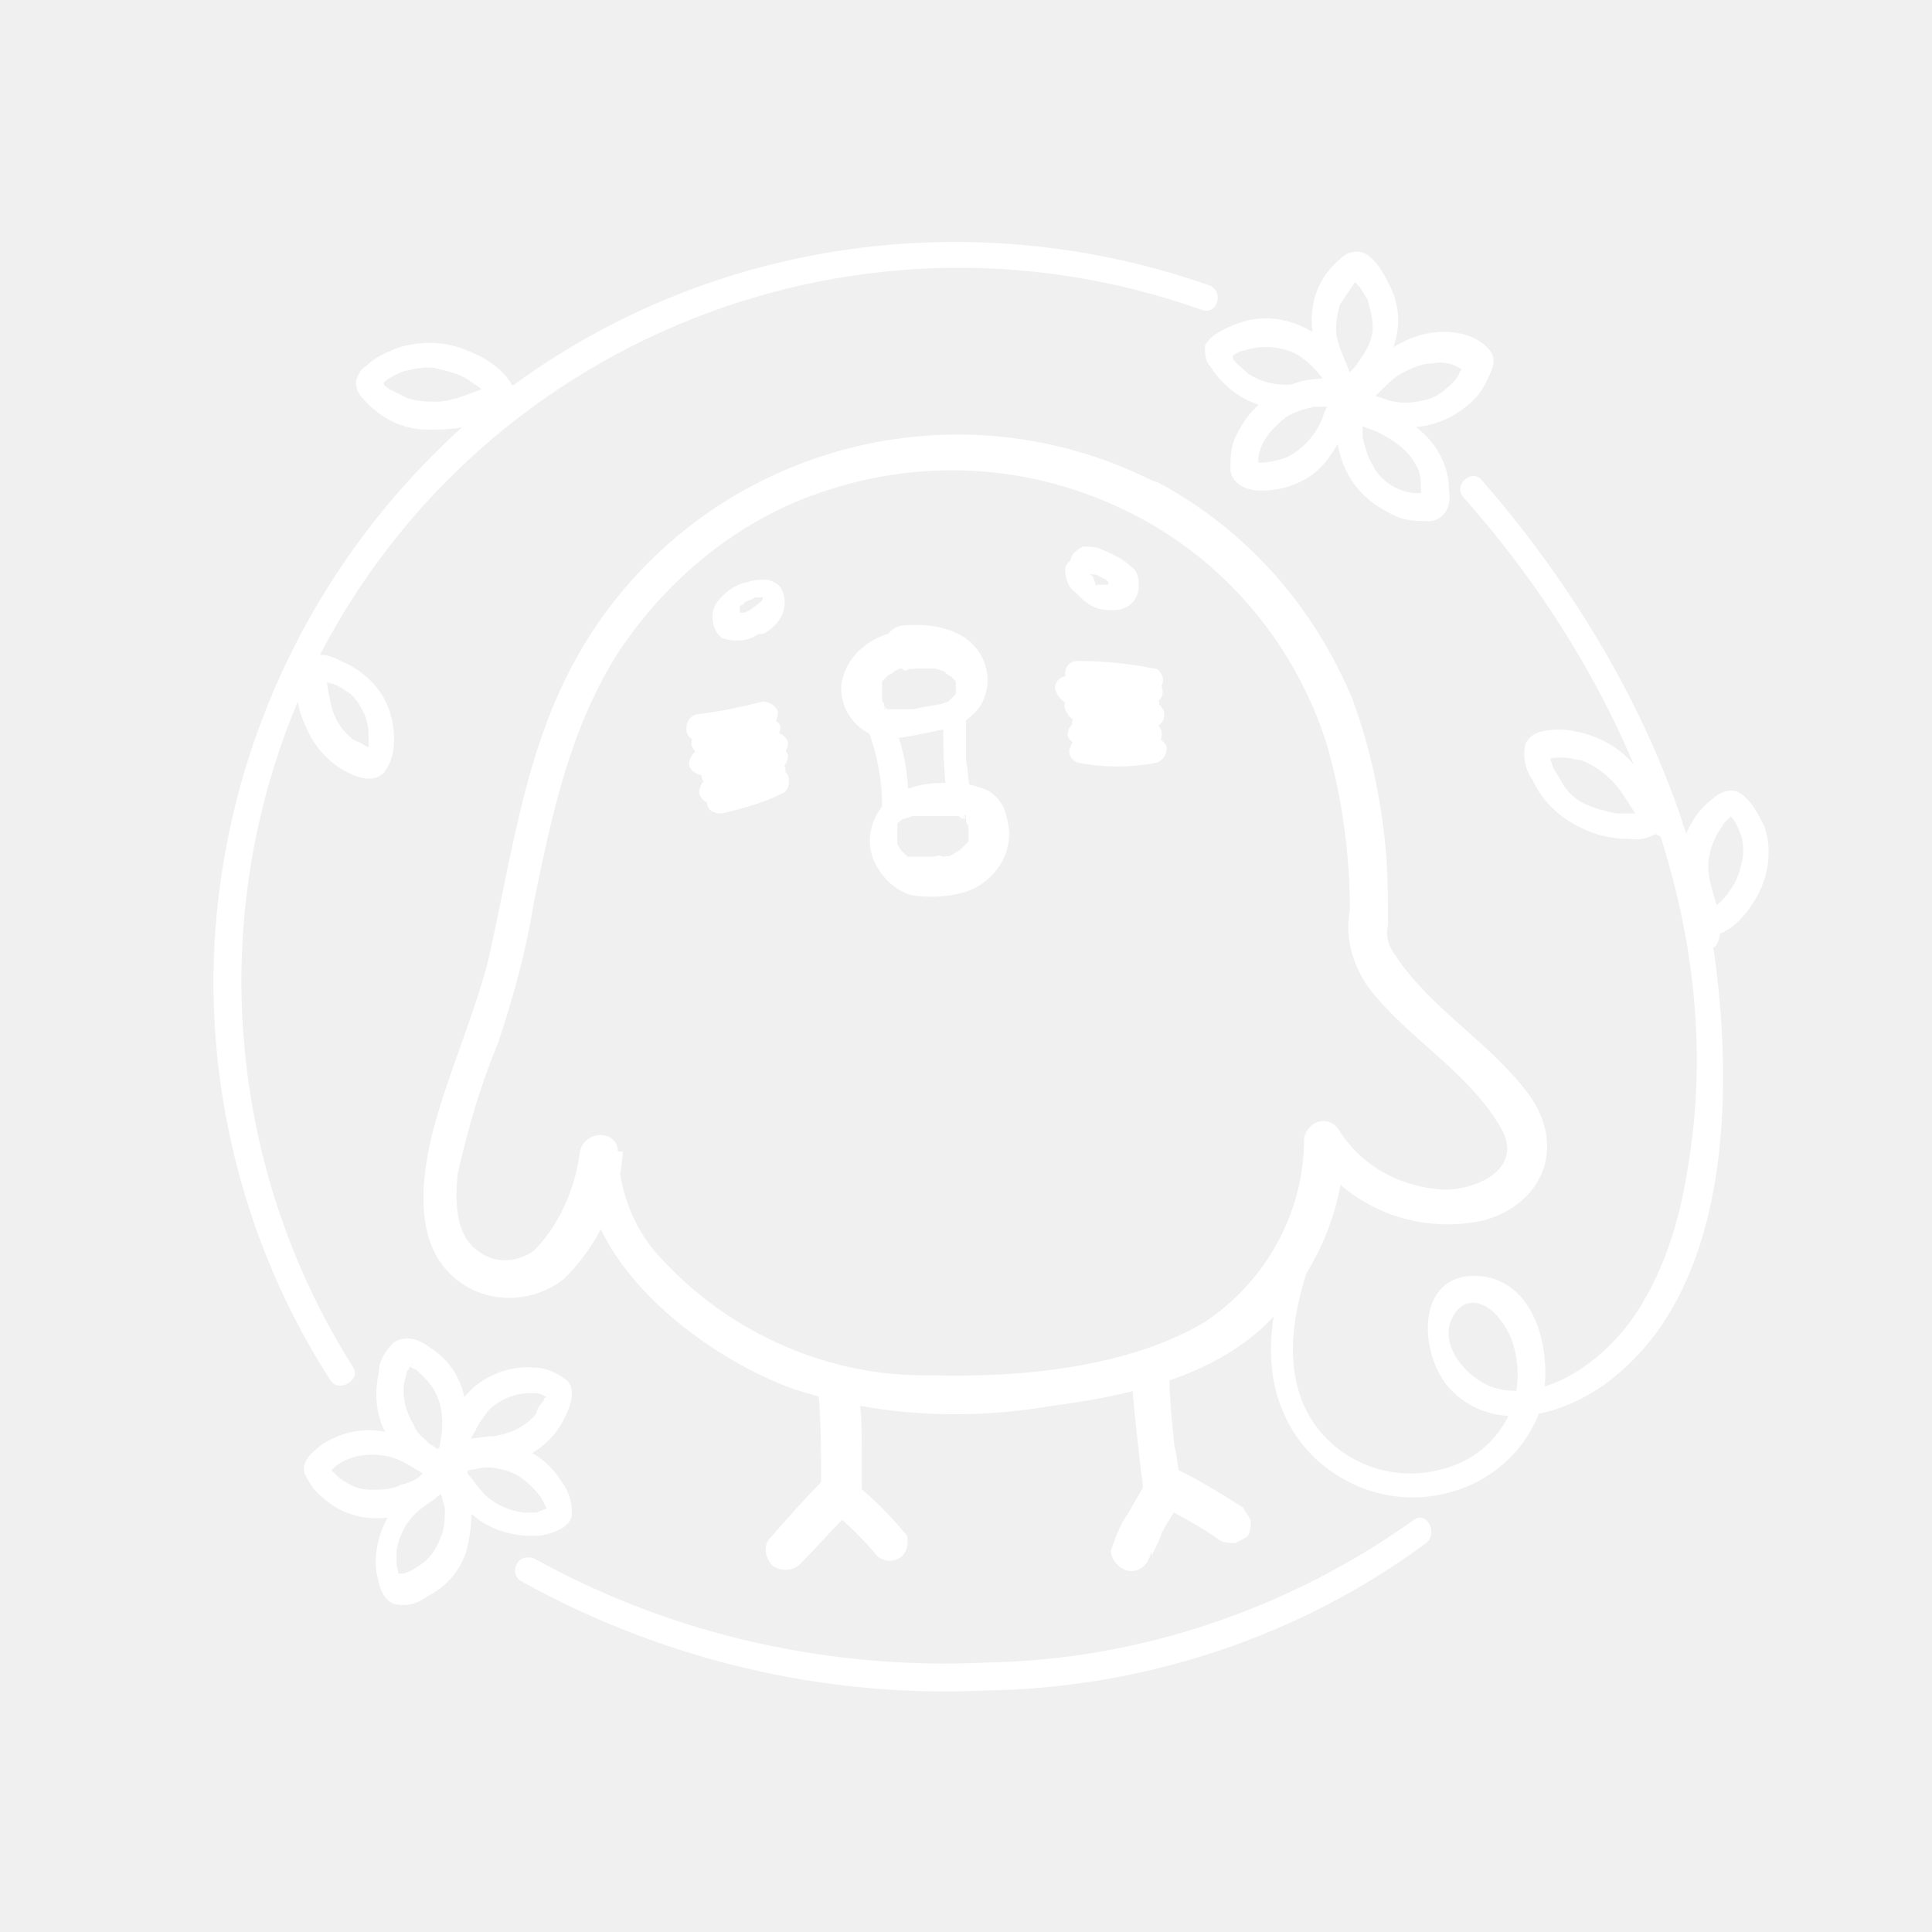
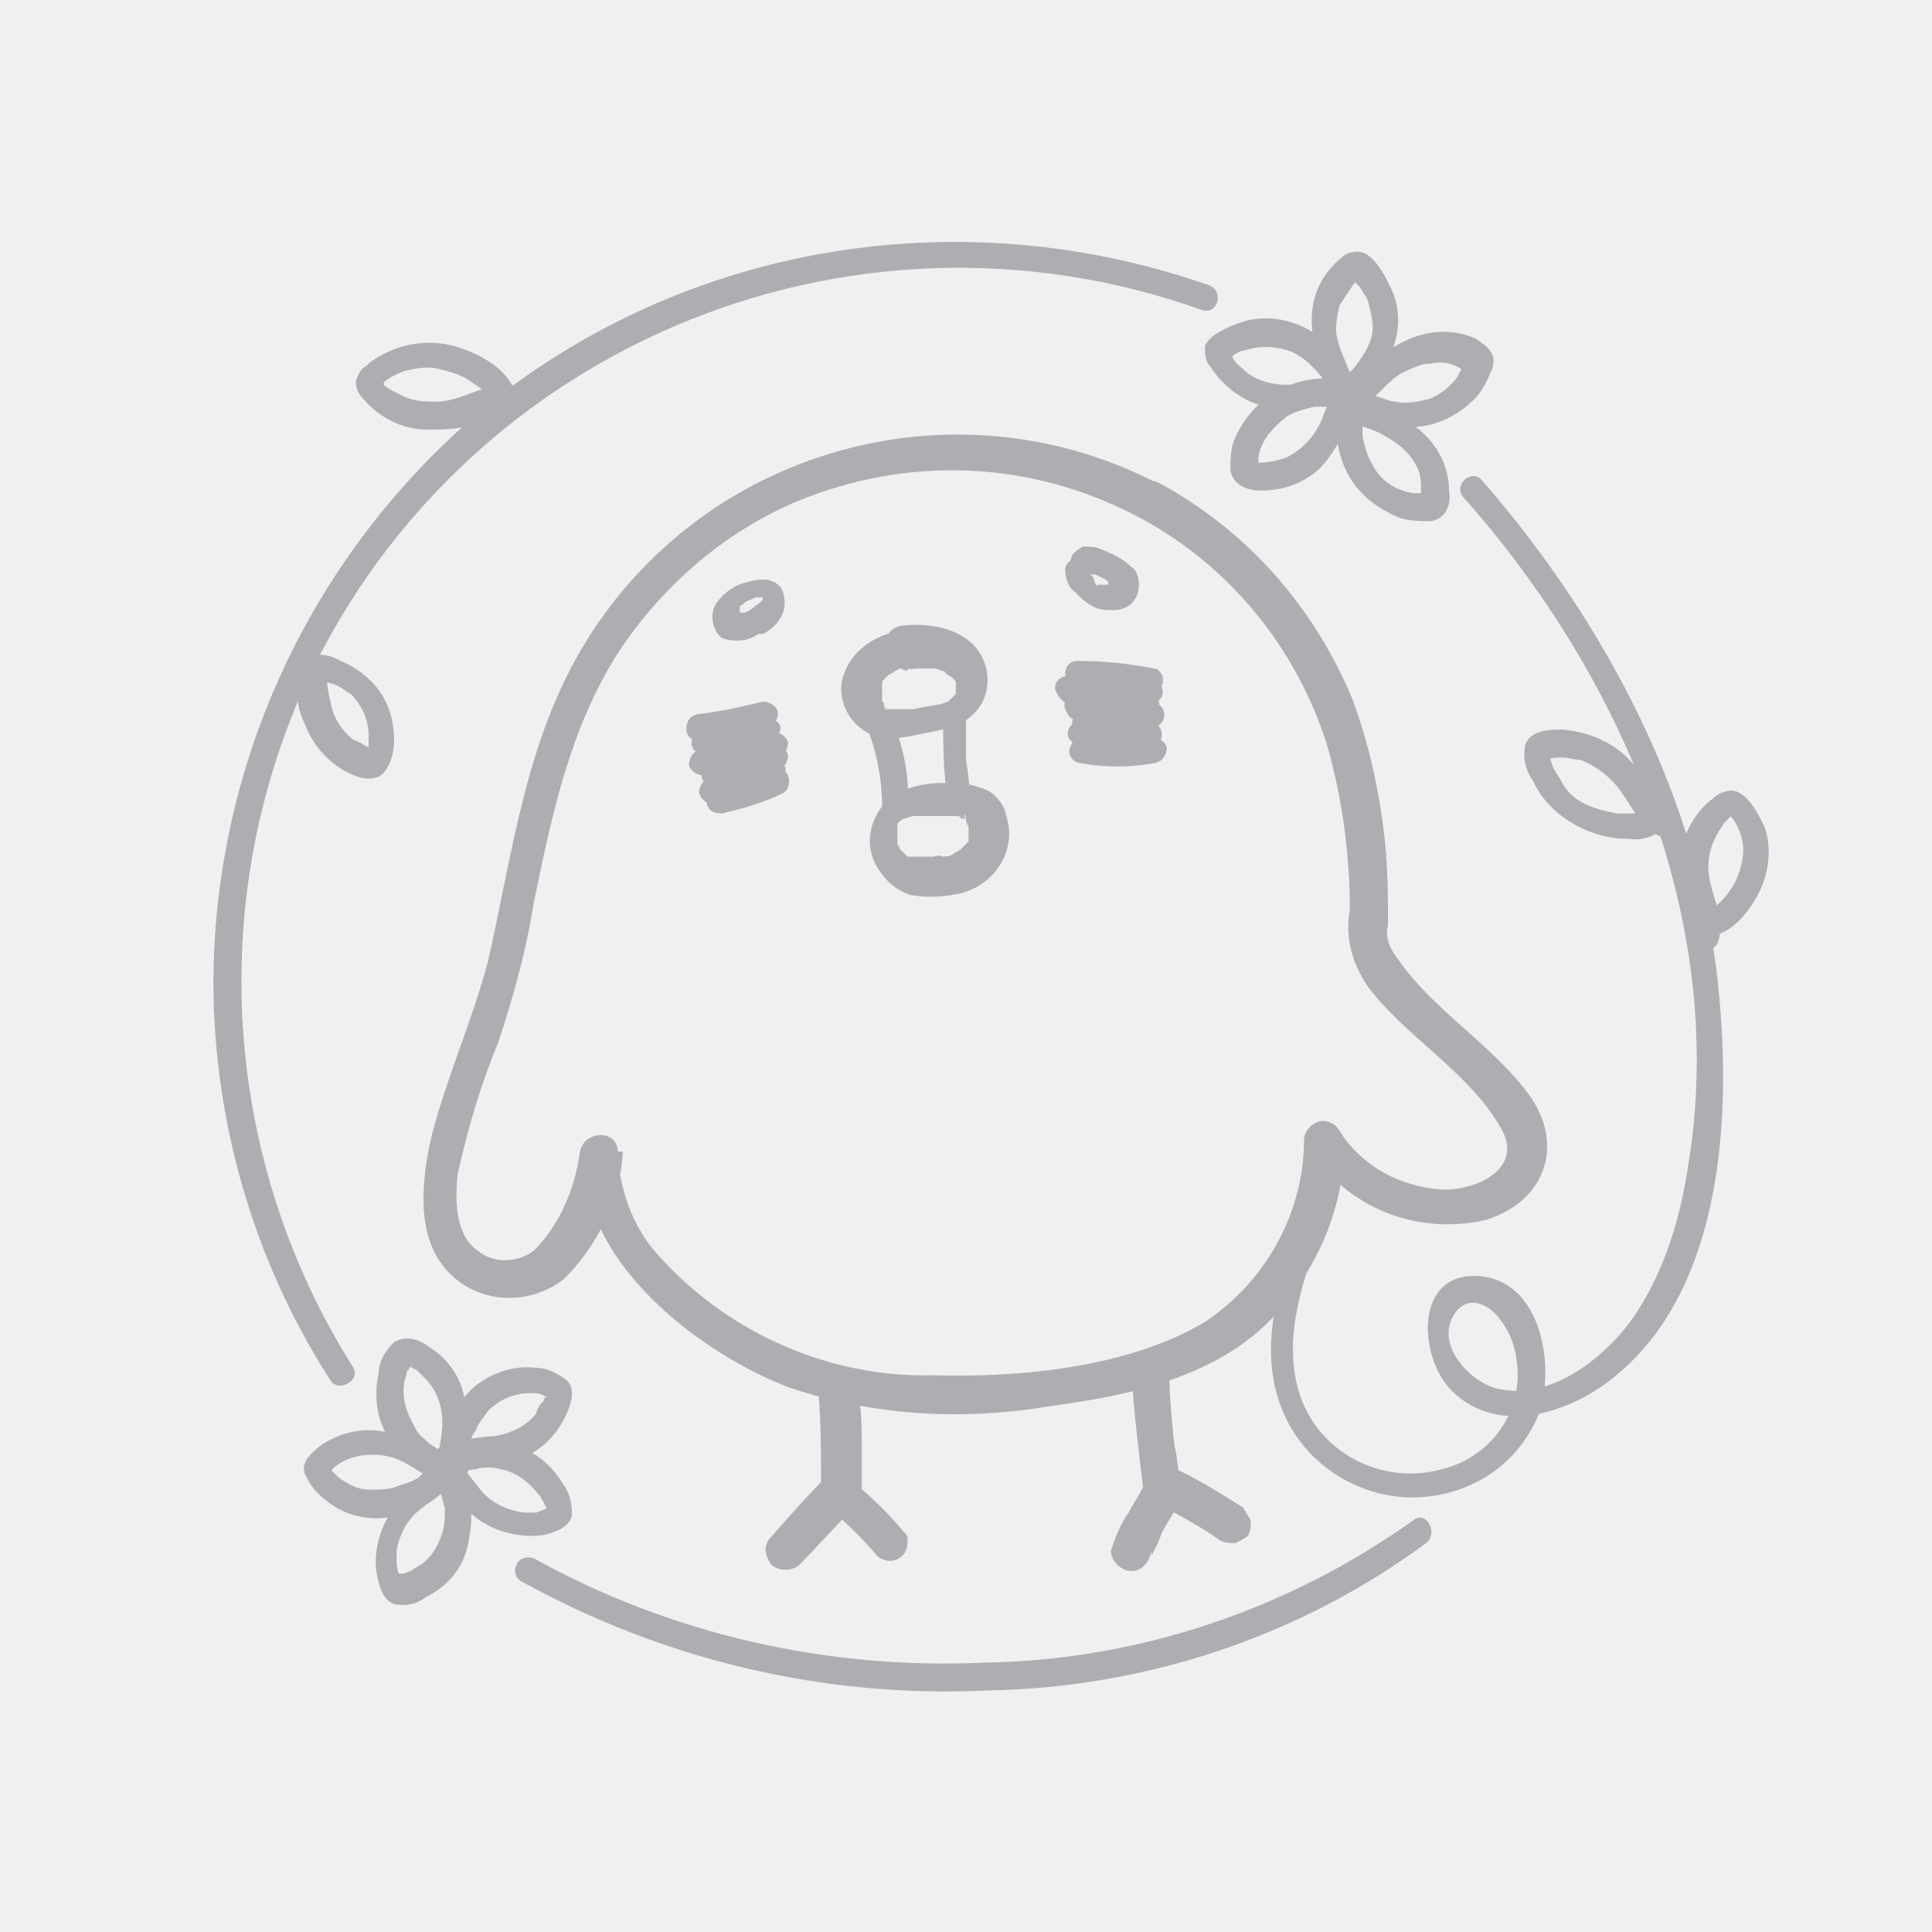
<svg xmlns="http://www.w3.org/2000/svg" version="1.1" id="圖層_1" x="0px" y="0px" viewBox="0 0 76 76" style="enable-background:new 0 0 76 76;" xml:space="preserve">
  <style type="text/css">
- 	.st0{fill:#FFFFFF;}
+ 	.st0{fill:#AEAEB2;}
</style>
  <g id="圖層_4">
    <path class="st0" d="M44.9,20.4c3.5,1.9,6.1,5.1,7.3,8.9c0.6,2.1,0.9,4.3,0.9,6.5c-0.2,1.1,0.1,2.1,0.7,3c1.5,2,3.9,3.3,5.2,5.5   c1,1.6-0.8,2.5-2.2,2.5c-1.7-0.1-3.2-0.9-4.1-2.3c-0.2-0.4-0.7-0.5-1-0.3c-0.2,0.1-0.4,0.4-0.4,0.6c0,2.9-1.5,5.6-3.9,7.2   c-3,1.8-7.3,2.2-10.7,2.1c-4,0.1-7.9-1.6-10.6-4.5c-1.1-1.1-1.7-2.6-1.8-4.2c0.1-1-1.4-1-1.5,0c-0.2,1.4-0.8,2.8-1.8,3.8   c-0.7,0.5-1.6,0.5-2.2,0c-0.9-0.6-0.9-2-0.8-3c0.4-1.8,0.9-3.5,1.6-5.2c0.6-1.8,1.1-3.6,1.4-5.5c0.7-3.4,1.4-6.8,3.3-9.8   c1.9-2.9,4.7-5.2,7.9-6.3C36.5,17.9,41,18.3,44.9,20.4c0.9,0.5,1.6-0.9,0.8-1.3c-7.9-4.2-17.7-1.6-22.5,5.9c-2.5,3.9-3,8.4-4,12.8   c-0.6,2.3-1.6,4.5-2.2,6.8c-0.4,1.7-0.7,4,0.6,5.4c1.2,1.3,3.2,1.4,4.6,0.3c1.3-1.3,2.2-3.1,2.3-5h-1.5c-0.3,4.3,4.6,8,8.1,9.3   c3.3,1.1,6.8,1.3,10.3,0.7c3-0.4,6.2-1.1,8.4-3.2c2-2,3.1-4.6,3.1-7.3l-1.4,0.4c1.5,2.3,4.2,3.4,6.9,2.8c2.4-0.7,3.2-3,1.7-5   s-3.8-3.3-5.2-5.4c-0.3-0.4-0.4-0.8-0.3-1.2c0-1,0-2-0.1-3.1c-0.2-2-0.6-3.9-1.3-5.8c-1.5-3.6-4.1-6.6-7.6-8.5   c-0.4-0.2-0.9-0.1-1.1,0.3C44.4,19.7,44.5,20.2,44.9,20.4z" />
    <path class="st0" d="M44.5,53.9c0.1,1.6,0.3,3.3,0.5,4.9l0.1-0.6c-0.2,0.5-0.5,0.9-0.7,1.3c-0.3,0.4-0.5,0.9-0.7,1.5   c0,0.4,0.4,0.8,0.8,0.8c0.4,0,0.7-0.3,0.8-0.8c0,0.1,0,0.2,0,0.3c0,0.1,0,0.1,0,0c0,0,0-0.1,0-0.1l0.1-0.2c0.1-0.2,0.2-0.4,0.3-0.7   c0.2-0.4,0.5-0.8,0.7-1.2c0.1-0.4,0.1-0.8,0-1.1c-0.1-0.4-0.1-0.8-0.2-1.1c-0.1-1-0.2-1.9-0.2-2.9c0-0.4-0.3-0.8-0.8-0.8   C44.7,53.2,44.4,53.5,44.5,53.9L44.5,53.9z" />
    <path class="st0" d="M45.6,59.2c0.8,0.4,1.7,0.9,2.4,1.4c0.2,0.1,0.4,0.1,0.6,0.1c0.2-0.1,0.4-0.2,0.5-0.3c0.1-0.2,0.1-0.4,0.1-0.6   c-0.1-0.2-0.2-0.3-0.3-0.5c-0.8-0.5-1.6-1-2.4-1.4c-0.4-0.2-0.8-0.1-1,0.3C45.2,58.6,45.3,59,45.6,59.2L45.6,59.2z" />
    <path class="st0" d="M32.2,54.8c0.1,1.2,0.1,2.5,0.1,3.8l0.2-0.5c-0.8,0.8-1.5,1.6-2.2,2.4c-0.3,0.3-0.2,0.8,0.1,1.1   c0.3,0.2,0.7,0.2,1,0c0.7-0.7,1.4-1.5,2.1-2.2c0.2-0.2,0.4-0.5,0.4-0.8c0-0.1,0-0.3,0-0.4v-1.1c0-0.7,0-1.4-0.1-2.1   c0-0.4-0.3-0.8-0.8-0.8C32.6,54.1,32.2,54.4,32.2,54.8L32.2,54.8z" />
    <path class="st0" d="M32.8,59.5c0.6,0.5,1.2,1.1,1.7,1.7c0.1,0.1,0.3,0.2,0.5,0.2c0.2,0,0.4-0.1,0.5-0.2c0.1-0.1,0.2-0.3,0.2-0.5   v-0.2c0-0.1-0.1-0.2-0.2-0.3c-0.5-0.6-1.1-1.2-1.7-1.7c-0.1-0.1-0.3-0.2-0.5-0.2c-0.2,0-0.4,0.1-0.5,0.2c-0.1,0.1-0.2,0.3-0.2,0.5   C32.6,59.1,32.7,59.3,32.8,59.5L32.8,59.5z" />
    <path class="st0" d="M35.7,26.3c0.2,0,0.4,0,0.6,0h0.3c0.1,0-0.2,0,0,0h0.2l0.3,0.1c0.1,0,0.1,0,0,0c0,0,0.1,0,0.1,0.1   c0.1,0,0.1,0.1,0.2,0.1c0,0-0.1-0.1,0,0l0.1,0.1c0,0-0.1-0.2,0,0l0.1,0.1c0.1,0.1,0-0.2,0,0v0.1v0c0,0.1,0,0.1,0,0V27   c0,0,0,0.2,0,0.1s0,0.1,0,0.1s0.1-0.1,0,0v0.1c0,0.1,0,0,0,0c0,0-0.1,0.1-0.1,0.1c-0.1,0.1,0,0,0,0s-0.1,0.1-0.1,0.1l-0.1,0.1   c0,0,0.2-0.1,0,0l-0.3,0.1l-0.6,0.1l-0.5,0.1c-0.1,0,0.2,0,0,0h-0.1h-0.3H35c-0.1,0,0.1,0,0.1,0c-0.1,0-0.1,0-0.2,0h-0.1h0.1l0,0   l-0.1,0c0.2,0,0.1,0.1,0.1,0c0,0-0.1-0.1-0.1-0.1c0,0,0.1,0.2,0,0.1v-0.1c-0.1-0.1,0-0.1,0,0s0-0.2-0.1-0.2c0-0.1,0-0.1,0-0.2   c0,0.1,0,0.1,0,0c0,0,0-0.1,0-0.1c0,0.1,0,0.1,0,0V27c0-0.1,0-0.1,0-0.2v0.1c0,0,0-0.1,0-0.1l0.1-0.1c0.1-0.1-0.1,0.1,0,0l0.1-0.1   c0,0,0.2-0.1,0,0c0.1-0.1,0.2-0.1,0.3-0.2c0,0,0.2-0.1,0,0l0.2-0.1h0.1C35.5,26.4,35.8,26.4,35.7,26.3c0.4,0.1,0.7-0.2,0.7-0.7   c0-0.4-0.3-0.8-0.8-0.8c-1.2,0.1-2.3,0.9-2.5,2.1c-0.1,1,0.6,1.9,1.5,2.1c0.5,0.1,1,0,1.5-0.1c0.5-0.1,1-0.2,1.4-0.3   c0.5-0.2,1-0.6,1.2-1.1c0.2-0.5,0.2-1,0-1.5c-0.5-1.2-1.9-1.5-3.1-1.4c-0.4,0-0.8,0.3-0.8,0.8C34.9,25.9,35.2,26.3,35.7,26.3   C35.7,26.3,35.7,26.3,35.7,26.3z" />
    <path class="st0" d="M34.1,28.6c0.4,1,0.6,2.1,0.6,3.1c-0.1,0.3,0.1,0.5,0.4,0.6s0.5-0.1,0.6-0.4c0-0.1,0-0.1,0-0.2   c0.1-1.2-0.2-2.5-0.7-3.6c-0.1-0.2-0.5-0.3-0.7-0.2C34.1,28.1,34,28.4,34.1,28.6z" />
    <path class="st0" d="M37.1,28.1c0,1.2,0,2.3,0.2,3.5c0.1,0.3,0.4,0.4,0.6,0.4c0.3-0.1,0.4-0.4,0.3-0.6c-0.1-0.5-0.1-1-0.2-1.5   c0-0.5,0-1.1,0-1.6c0.1-0.3-0.1-0.5-0.4-0.6s-0.5,0.1-0.6,0.4C37.1,28,37.1,28.1,37.1,28.1L37.1,28.1z" />
    <path class="st0" d="M36.7,33.7C36.6,33.7,36.9,33.7,36.7,33.7h-0.1h-0.2H36c-0.2,0,0.1,0,0,0h-0.2h-0.1c-0.1,0,0.2,0.1,0,0   l-0.1-0.1c-0.2-0.1,0,0,0,0l-0.1-0.1l-0.1-0.1c0-0.1,0,0,0,0s-0.1-0.3-0.1-0.1s0,0,0,0s0-0.1,0-0.2s-0.1-0.2,0,0c0-0.1,0-0.1,0-0.2   c0-0.1,0-0.2,0-0.3c0,0.2,0,0.1,0,0c0,0,0-0.1,0-0.1c0-0.1-0.1,0.2,0,0c0,0,0,0,0-0.1c0.1-0.1,0,0,0,0s0.1-0.1,0.1-0.1s0,0,0,0   l0.1-0.1l0.1,0c0.1-0.1-0.2,0.1,0,0l0.3-0.1h0.2c0.1,0,0.1,0,0.2,0c-0.2,0,0,0,0.1,0c0.3,0,0.5,0,0.8,0h0.3c0.1,0,0.2,0,0,0   c0.1,0,0.1,0,0.2,0l0.2,0.1c0.1,0-0.2-0.1-0.1,0h0.1c0.2,0.1-0.1-0.1,0,0l0,0c0.1,0.1-0.1-0.2,0-0.1c0,0,0,0.1,0.1,0.1   c-0.1-0.2-0.1-0.2,0-0.1c0,0,0,0,0,0.1c0,0.1,0,0.2,0.1,0.3c-0.1-0.3,0-0.1,0,0v0.2c0,0.1,0,0.1,0,0c0,0,0,0.1,0,0.1V33   c0-0.1,0-0.1,0,0v0.1l0,0l0,0c0,0-0.1,0.1-0.1,0.1l-0.1,0.1l0,0l-0.1,0.1c-0.1,0.1-0.2,0.1-0.3,0.2c-0.2,0.1,0.2,0,0,0l-0.2,0.1   c-0.1,0-0.2,0.1-0.3,0.1c-0.4,0.1-0.6,0.5-0.5,0.9c0,0,0,0,0,0c0.1,0.4,0.5,0.6,0.9,0.5c1.3-0.1,2.3-1.2,2.3-2.4   c0-0.3-0.1-0.7-0.2-1c-0.2-0.4-0.5-0.7-0.9-0.8c-0.5-0.2-1-0.2-1.5-0.2c-0.6,0-1.2,0.1-1.8,0.4c-1,0.6-1.4,1.9-0.8,2.9   c0.3,0.5,0.7,0.9,1.3,1.1c0.5,0.1,1.1,0.1,1.7,0c0.4-0.1,0.6-0.5,0.5-0.9c-0.1-0.4-0.5-0.7-0.9-0.6C36.9,33.6,36.8,33.7,36.7,33.7z   " />
    <path class="st0" d="M29.5,24l-0.2,0.1l-0.1,0c0,0-0.1,0.1,0,0s0,0,0,0h-0.1c-0.1,0-0.1,0-0.2,0l0,0h0.1H29c0.1,0,0.1,0,0.1,0   s0.1,0.1,0,0s0,0,0,0l0,0c0-0.1,0,0.1,0,0c0,0,0,0,0-0.1v0.1c0,0,0-0.1,0-0.1v0.1c0,0,0-0.1,0-0.1s0-0.1,0,0s0,0,0,0l0-0.1   c0-0.1-0.1,0.1,0,0l0,0c0,0,0-0.1,0.1-0.1c0,0-0.1,0.1,0,0l0,0l0.1-0.1c0.1-0.1,0.3-0.1,0.4-0.2l0,0h0.1l0.2,0h-0.1H30h-0.1H30   c-0.1,0-0.1,0,0,0s-0.1-0.1,0,0l0,0c0,0-0.1-0.1,0,0s0,0,0,0s0,0.1,0,0.1v-0.1c0,0,0,0.1,0,0.1v-0.1c0,0,0,0.1,0,0.1   c0-0.1,0-0.1,0-0.1v0c0,0,0,0,0,0.1l0,0l0,0l-0.1,0.1h0l0,0L29.5,24c-0.2,0.1-0.3,0.4-0.1,0.7c0.1,0.2,0.5,0.3,0.7,0.2   c0.3-0.2,0.5-0.4,0.6-0.6c0.2-0.3,0.2-0.7,0.1-1c-0.1-0.3-0.3-0.4-0.6-0.5c-0.3,0-0.5,0-0.8,0.1c-0.5,0.1-0.9,0.4-1.2,0.8   c-0.3,0.4-0.2,1.1,0.2,1.4c0,0,0,0,0,0c0.6,0.2,1.2,0.1,1.6-0.3c0.2-0.2,0.3-0.5,0.1-0.7C30.1,23.9,29.8,23.8,29.5,24L29.5,24z" />
    <path class="st0" d="M42.8,22.4L42.8,22.4v0.1V22.4C42.8,22.4,42.8,22.6,42.8,22.4c0.1,0,0.1,0,0,0.1l0,0c-0.1,0.1-0.1,0.1,0,0   s-0.1,0-0.1,0h0h-0.1c0.1,0,0.3,0.1,0.4,0.1l0,0l0,0l0.1,0l0.2,0.1l0.2,0.1c0.1,0.1-0.1-0.1,0,0l0,0l0.1,0.1l0,0c0,0,0,0.1,0,0   c0,0,0,0.1,0,0.1V23l0,0c0,0,0,0.1,0,0.1V23c0,0,0,0.1,0,0.1V23c0,0,0,0,0,0c0,0.1,0,0,0,0v0c0,0.1,0.1-0.1,0,0s0.1,0,0,0   s-0.1,0,0,0s0,0,0,0h-0.1h0.1h-0.2c0,0-0.1,0,0,0l0,0L43.2,23c0,0,0,0-0.1,0c0.1,0,0.1,0.1,0,0l0,0L43,22.7l-0.1-0.1   c-0.1-0.1,0.1,0.1,0,0c0,0,0-0.1,0-0.1c0,0,0-0.1,0-0.1s0,0.1,0,0.1l0,0v-0.1v0.1v-0.1c-0.1-0.3-0.3-0.5-0.6-0.4   c-0.2,0-0.4,0.2-0.4,0.4c0,0.3,0.1,0.7,0.4,0.9c0.2,0.2,0.4,0.4,0.6,0.5c0.3,0.2,0.6,0.2,0.9,0.2c0.6,0,1-0.4,1-1   c0-0.3-0.1-0.6-0.3-0.7c-0.3-0.3-0.7-0.5-1.2-0.7c-0.2-0.1-0.5-0.1-0.7-0.1c-0.2,0.1-0.3,0.2-0.4,0.3c-0.1,0.2-0.1,0.3-0.2,0.5   c0,0.1,0.1,0.3,0.2,0.4c0.1,0.1,0.2,0.1,0.4,0.1c0.1,0,0.3-0.1,0.3-0.1C42.8,22.7,42.8,22.5,42.8,22.4z" />
    <path class="st0" d="M42.4,27c0.9,0,1.8,0.1,2.7,0.2l-0.2-0.8l-0.2,0.2c-0.2,0.2-0.1,0.5,0.1,0.7c0.2,0.1,0.4,0.1,0.6,0l0.2-0.2   c0.2-0.2,0.2-0.5,0-0.7c-0.1-0.1-0.1-0.1-0.2-0.1c-1-0.2-2-0.3-3-0.3c-0.3,0-0.5,0.2-0.5,0.5C41.9,26.8,42.1,27,42.4,27   C42.4,27,42.4,27,42.4,27L42.4,27z" />
    <path class="st0" d="M42,27.7c1.1-0.1,2.1-0.1,3.2,0l-0.2-1l-0.3,0.2c-0.2,0.1-0.3,0.4-0.2,0.7c0.1,0.2,0.4,0.3,0.7,0.2l0,0   l0.3-0.2c0.2-0.1,0.3-0.3,0.2-0.6c-0.1-0.2-0.3-0.4-0.5-0.4c-1.1-0.1-2.1-0.1-3.2,0c-0.3,0-0.5,0.2-0.5,0.5   C41.6,27.4,41.8,27.6,42,27.7L42,27.7z" />
    <path class="st0" d="M42.3,28.3l2.8-0.1c0.3,0,0.5-0.2,0.5-0.5c0-0.3-0.2-0.5-0.5-0.5l-2.8,0.1c-0.3,0.1-0.5,0.3-0.4,0.6   C42,28.1,42.1,28.3,42.3,28.3L42.3,28.3z" />
    <path class="st0" d="M42.8,28.9l2.5-0.3c0.3,0,0.5-0.2,0.5-0.5c0-0.2-0.2-0.5-0.5-0.5l-2.5,0.3c-0.3-0.1-0.5,0.1-0.6,0.4   s0.1,0.5,0.4,0.6C42.6,28.9,42.7,28.9,42.8,28.9L42.8,28.9z" />
    <path class="st0" d="M42.5,29.4l2.5-0.3c0.3,0,0.5-0.2,0.5-0.5c0-0.2-0.2-0.5-0.5-0.5l-2.5,0.3c-0.3,0-0.5,0.2-0.5,0.5   C42,29.1,42.3,29.3,42.5,29.4L42.5,29.4z" />
    <path class="st0" d="M42.7,29.7l2.5-0.3c0.3,0,0.5-0.2,0.5-0.5c0-0.3-0.2-0.5-0.5-0.5l-2.5,0.3c-0.3,0-0.5,0.2-0.5,0.5   C42.2,29.5,42.4,29.7,42.7,29.7C42.7,29.7,42.7,29.7,42.7,29.7z" />
    <path class="st0" d="M42.4,30c1,0.2,2.1,0.2,3.1,0c0.3-0.1,0.4-0.4,0.4-0.6c-0.1-0.3-0.4-0.4-0.6-0.4h-0.3l0,0h-0.1h-0.2   c-0.2,0-0.5,0-0.7,0h-0.7h-0.2H43h-0.3c-0.3-0.1-0.5,0.1-0.6,0.4C42,29.6,42.1,29.9,42.4,30L42.4,30z" />
    <path class="st0" d="M27.6,29.1c0.9-0.1,1.7-0.3,2.6-0.5c0.3-0.1,0.4-0.3,0.4-0.6c-0.1-0.3-0.4-0.4-0.6-0.4   c-0.8,0.2-1.7,0.4-2.6,0.5c-0.3,0.1-0.4,0.3-0.4,0.6C27,29,27.3,29.2,27.6,29.1z" />
    <path class="st0" d="M27.8,29.7l2.5-0.5c0.3-0.1,0.4-0.4,0.4-0.6s-0.4-0.4-0.6-0.4l-2.5,0.5c-0.3,0.1-0.4,0.3-0.4,0.6c0,0,0,0,0,0   C27.3,29.6,27.5,29.7,27.8,29.7L27.8,29.7z" />
    <path class="st0" d="M27.7,30.5l2.9-0.7c0.3-0.1,0.4-0.4,0.4-0.6c-0.1-0.3-0.4-0.4-0.6-0.4c-1,0.2-2,0.5-2.9,0.7   c-0.3,0.1-0.4,0.4-0.4,0.6C27.2,30.4,27.5,30.5,27.7,30.5z" />
    <path class="st0" d="M28.2,30.9c0.8-0.2,1.6-0.3,2.4-0.6c0.3-0.1,0.4-0.4,0.4-0.6c-0.1-0.3-0.4-0.4-0.6-0.4   c-0.8,0.3-1.6,0.3-2.4,0.6c-0.3,0.1-0.4,0.4-0.4,0.6C27.6,30.8,27.9,31,28.2,30.9z" />
    <path class="st0" d="M28.2,31.6c0.4-0.1,0.8-0.2,1.2-0.3c0.5-0.1,0.9-0.3,1.3-0.4c0.1-0.1,0.2-0.2,0.2-0.3c0-0.1,0-0.3,0-0.4   c-0.1-0.2-0.4-0.3-0.7-0.2c0.2-0.1,0,0,0,0L30,30l-0.3,0.1L29,30.3c-0.4,0.1-0.8,0.2-1.1,0.3c-0.3,0.1-0.4,0.4-0.4,0.6   C27.6,31.5,27.9,31.7,28.2,31.6L28.2,31.6z" />
    <path class="st0" d="M28.4,32c0.8-0.2,1.6-0.4,2.4-0.8c0.2-0.1,0.3-0.4,0.2-0.7c-0.1-0.2-0.4-0.3-0.7-0.2h-0.1c-0.1,0,0.1,0,0,0   l-0.1,0l-0.3,0.1l-0.6,0.2c-0.3,0.1-0.7,0.2-1,0.3c-0.3,0.1-0.4,0.3-0.4,0.6c0,0,0,0,0,0C27.8,31.9,28.1,32,28.4,32L28.4,32z" />
    <path class="st0" d="M53.3,16.1c0.2-1-0.5-1.9-0.7-2.8c-0.1-0.4,0-0.9,0.1-1.3c0.2-0.3,0.4-0.6,0.6-0.9c0.1-0.1,0.1-0.1-0.1-0.1   l0.1,0.1l0.2,0.2c0.1,0.2,0.2,0.3,0.3,0.5c0.1,0.4,0.2,0.7,0.2,1.1c0,0.4-0.2,0.8-0.4,1.1c-0.2,0.3-0.5,0.8-0.9,0.8   c-0.3,0.1-0.5,0.3-0.4,0.6c0,0.2,0.2,0.4,0.4,0.4c1,0,1.7-1.1,2-1.9c0.4-0.8,0.4-1.8,0-2.6c-0.2-0.4-0.4-0.8-0.7-1.1   c-0.2-0.2-0.4-0.3-0.6-0.3c-0.3,0-0.5,0.1-0.7,0.3c-0.7,0.6-1.1,1.4-1.1,2.4c0,0.5,0.1,1.1,0.3,1.6c0.2,0.4,0.6,1,0.5,1.5   C52.2,16.3,53.2,16.7,53.3,16.1L53.3,16.1z" />
    <path class="st0" d="M52.9,16.3c1-0.2,1.4-1.1,2.2-1.6c0.4-0.2,0.8-0.4,1.2-0.4c0.5-0.1,0.9,0,1.3,0.3l-0.1-0.2c0-0.1,0-0.1,0,0   c0,0,0,0.1,0,0.1c0,0.1-0.1,0.1-0.1,0.2c-0.1,0.2-0.2,0.3-0.3,0.4c-0.3,0.3-0.6,0.5-0.9,0.6c-0.4,0.1-0.9,0.2-1.3,0.1   c-0.2,0-0.4-0.1-0.7-0.2c-0.1,0-0.3-0.1-0.3-0.2c-0.1-0.3-0.4-0.4-0.6-0.4c-0.3,0.1-0.4,0.4-0.3,0.6c0.4,0.9,1.6,1.2,2.5,1.2   c0.9,0,1.8-0.4,2.5-1.1c0.3-0.3,0.5-0.7,0.7-1.2c0.2-0.6-0.2-0.9-0.7-1.2c-0.9-0.4-2-0.3-2.9,0.2c-0.4,0.2-0.9,0.5-1.2,0.9   c-0.3,0.3-0.6,0.7-1,0.8c-0.3,0.1-0.4,0.4-0.4,0.6C52.4,16.3,52.7,16.4,52.9,16.3L52.9,16.3z" />
    <path class="st0" d="M52.4,15.9c0.4,0.7,1.1,0.8,1.8,1.1c0.6,0.3,1.2,0.7,1.5,1.3c0.2,0.3,0.2,0.7,0.2,1c0,0.1,0,0.1,0,0.2l0,0   c0,0.1,0,0,0.2-0.1c0,0,0.1,0,0,0s-0.3,0-0.5,0c-0.7-0.1-1.3-0.5-1.6-1.1c-0.2-0.3-0.3-0.7-0.4-1.1c0-0.2,0-0.4,0-0.5   c0-0.1,0-0.2,0.1-0.3c0.5-0.5-0.2-1.2-0.7-0.7c-0.7,0.7-0.4,2-0.1,2.7c0.4,0.9,1.1,1.5,2,1.9c0.4,0.2,0.9,0.2,1.4,0.2   c0.6-0.1,0.8-0.7,0.7-1.2c0-1-0.5-1.9-1.3-2.5c-0.4-0.3-0.9-0.6-1.4-0.8c-0.2-0.1-0.4-0.1-0.5-0.2l-0.1-0.1l-0.1-0.1   c-0.1-0.1-0.1-0.1-0.2-0.2C52.9,14.9,52.1,15.4,52.4,15.9L52.4,15.9z" />
    <path class="st0" d="M53.1,14.9c-0.6,0.4-0.9,1-1.1,1.6c-0.3,0.7-0.8,1.2-1.4,1.5c-0.3,0.1-0.7,0.2-1,0.2c-0.1,0-0.1,0-0.2,0   c-0.1,0-0.1-0.1,0,0.1s0.1,0.1,0.1,0.1c0-0.1,0-0.2,0-0.2v-0.2c0.1-0.7,0.6-1.2,1.1-1.6c0.3-0.2,0.7-0.3,1.1-0.4c0.2,0,0.4,0,0.6,0   c0.1,0,0.2,0.1,0.3,0.1c0.2,0.2,0.5,0.2,0.7,0c0.2-0.2,0.2-0.5,0-0.7C53,15,52.5,14.8,52,14.9c-0.5,0-0.9,0.1-1.4,0.3   c-0.9,0.4-1.6,1.1-2,2c-0.2,0.4-0.2,0.9-0.2,1.3c0.1,0.6,0.7,0.8,1.2,0.8c1,0,2-0.4,2.6-1.2c0.3-0.4,0.6-0.9,0.8-1.4   c0.1-0.2,0.2-0.4,0.3-0.5c0.1-0.2,0.2-0.3,0.3-0.4c0.2-0.1,0.3-0.4,0.2-0.7C53.7,14.8,53.4,14.7,53.1,14.9L53.1,14.9L53.1,14.9z" />
    <path class="st0" d="M53.4,15c-0.7-0.2-1.5-0.2-2.3,0.1c-0.7,0.1-1.4,0-2-0.4c-0.2-0.2-0.5-0.4-0.6-0.6c0-0.1-0.1-0.3-0.1-0.1   s0,0.1,0.1,0c0.1-0.1,0.3-0.2,0.4-0.2c0.6-0.2,1.2-0.2,1.8,0c0.3,0.1,0.6,0.3,0.9,0.6c0.2,0.2,0.6,0.6,0.5,0.8   c-0.1,0.3,0.1,0.5,0.4,0.6c0.3,0.1,0.5-0.1,0.6-0.4c0.2-0.9-0.7-1.8-1.4-2.3c-0.8-0.5-1.7-0.7-2.6-0.5c-0.4,0.1-0.9,0.3-1.2,0.5   c-0.2,0.1-0.4,0.3-0.5,0.5c0,0.3,0,0.6,0.2,0.8c0.5,0.8,1.3,1.4,2.2,1.6c0.5,0.1,1.1,0.1,1.7,0c0.4-0.1,1-0.3,1.4-0.1   c0.2,0.1,0.5,0.1,0.7-0.2C53.7,15.4,53.6,15.1,53.4,15C53.4,15,53.4,15,53.4,15L53.4,15z" />
    <path class="st0" d="M20.5,62.2c5.6,3.1,11.9,4.6,18.3,4.3c6.2-0.1,12.3-2.1,17.3-5.8c0.5-0.4,0-1.3-0.5-0.9   c-4.9,3.5-10.8,5.5-16.8,5.6c-6.2,0.3-12.4-1.1-17.8-4.1c-0.3-0.1-0.6,0-0.7,0.3C20.2,61.8,20.3,62.1,20.5,62.2L20.5,62.2z" />
    <path class="st0" d="M47.5,11.2c-9.5-3.3-20-1.7-27.9,4.4c-6.9,5.5-11,13.7-11.2,22.5C8.3,43.8,9.9,49.5,13,54.3   c0.3,0.5,1.2,0,0.9-0.5c-5-7.9-5.8-17.8-2.1-26.4c6-13.6,21.5-20.2,35.5-15.2C47.9,12.4,48.2,11.4,47.5,11.2L47.5,11.2z" />
    <path class="st0" d="M51.5,47.2c-1,2.6-2.2,5.7-1,8.4c0.9,2.1,3.1,3.4,5.3,3.3c2.1-0.1,3.9-1.3,4.7-3.2c0.7-1.8,0.2-5.3-2.3-5.5   c-2.6-0.2-2.4,3.2-1.1,4.5c1.9,1.9,4.9,0.8,6.6-0.7c4.1-3.5,4.4-10.2,3.9-15.1c-0.7-7.4-4.5-14.5-9.3-20c-0.4-0.5-1.2,0.2-0.7,0.7   c6.3,7.1,10.4,16.8,8.8,26.3c-0.3,2-0.9,4-2,5.7c-1.1,1.7-3.4,3.6-5.6,3c-1-0.3-2.2-1.6-1.7-2.7s1.5-0.6,1.9,0   c0.5,0.6,0.7,1.4,0.7,2.2c0,1.8-1.3,3.3-3,3.7c-2.2,0.6-4.5-0.5-5.4-2.5c-1.1-2.5,0.1-5.4,1-7.7C52.7,46.9,51.8,46.6,51.5,47.2   L51.5,47.2z" />
    <path class="st0" d="M67.6,37c0.3-1-0.4-1.9-0.4-2.9c0-0.4,0.1-0.8,0.3-1.2c0.1-0.2,0.2-0.3,0.3-0.5l0.2-0.2l0.1-0.1h0.1l0,0   l-0.3-0.1c0.3,0.1,0.5,0.6,0.6,0.9c0.1,0.4,0.1,0.7,0,1.1c-0.1,0.4-0.2,0.7-0.5,1.1c-0.2,0.3-0.6,0.7-0.9,0.7   c-0.3-0.1-0.5,0.1-0.6,0.4s0.1,0.5,0.4,0.6c0.1,0,0.1,0,0.2,0c0.9,0.1,1.7-0.9,2.1-1.7c0.4-0.8,0.5-1.8,0.2-2.6   c-0.2-0.4-0.4-0.8-0.7-1.1c-0.2-0.2-0.4-0.3-0.6-0.3c-0.2,0-0.5,0.1-0.7,0.3c-0.7,0.5-1.2,1.4-1.3,2.3c-0.1,0.5,0,1.1,0.2,1.6   c0.1,0.5,0.4,1,0.3,1.4S67.4,37.7,67.6,37L67.6,37z" />
    <path class="st0" d="M65.9,32c-0.3-0.2-0.6-0.5-0.8-0.8c-0.2-0.4-0.5-0.8-0.9-1.2c-0.7-0.8-1.7-1.2-2.7-1.3c-0.5,0-1.3,0-1.5,0.6   c-0.1,0.5,0,1,0.3,1.4c0.4,0.9,1.2,1.6,2.2,2c0.5,0.2,1,0.3,1.6,0.3c0.6,0.1,1.2-0.2,1.5-0.6c0.1-0.2,0.1-0.5-0.2-0.7   c-0.2-0.1-0.5-0.1-0.7,0.2C64.7,32,64.4,32,64.3,32c-0.2,0-0.5,0-0.7,0c-0.5-0.1-0.9-0.2-1.3-0.4c-0.4-0.2-0.7-0.5-0.9-0.9   c-0.1-0.2-0.2-0.3-0.3-0.5l-0.1-0.3c0-0.1,0-0.1,0-0.2c0-0.1,0-0.1,0,0l-0.2,0.2c0.2-0.1,0.4-0.1,0.7-0.1c0.2,0,0.5,0.1,0.7,0.1   c0.5,0.2,0.9,0.5,1.2,0.8c0.7,0.7,1,1.8,1.9,2.2c0.2,0.1,0.5,0.1,0.7-0.2C66.2,32.5,66.2,32.2,65.9,32L65.9,32z" />
    <path class="st0" d="M20.4,15.2c-1.1-0.3-2,0.5-3.1,0.6c-0.5,0-1,0-1.4-0.2c-0.2-0.1-0.4-0.2-0.6-0.3c-0.1-0.1-0.2-0.1-0.2-0.2   c0-0.1-0.1-0.2-0.1-0.1l-0.1,0.3c0.1-0.3,0.7-0.6,1-0.7c0.4-0.1,0.9-0.2,1.3-0.1c0.4,0.1,0.9,0.2,1.3,0.5c0.3,0.2,0.8,0.5,0.8,0.8   c0,0.7,1,0.7,1,0c0-1-1.1-1.7-1.9-2c-0.9-0.4-1.9-0.4-2.8-0.1c-0.5,0.2-0.9,0.4-1.2,0.7c-0.2,0.1-0.3,0.3-0.4,0.6   c0,0.3,0.1,0.5,0.3,0.7c0.6,0.7,1.5,1.2,2.5,1.2c0.6,0,1.2,0,1.8-0.2c0.5-0.2,1.1-0.5,1.6-0.4S21,15.4,20.4,15.2z" />
    <path class="st0" d="M11.5,26.5c0.1,0.1,0.1,0.2,0.1,0.3c0,0.2,0.1,0.3,0.1,0.5c0,0.4,0.1,0.8,0.3,1.2c0.3,0.8,0.9,1.5,1.7,1.9   c0.4,0.2,1,0.4,1.4,0c0.3-0.4,0.4-0.8,0.4-1.3c0-0.9-0.3-1.7-0.9-2.3c-0.3-0.3-0.7-0.6-1.2-0.8c-0.5-0.3-1-0.3-1.5-0.1   c-0.2,0.2-0.3,0.5-0.1,0.7c0.1,0.2,0.4,0.3,0.6,0.2c0.1,0,0.2,0,0.3,0c0.1,0,0.3,0.1,0.4,0.1c0.3,0.1,0.5,0.3,0.7,0.4   c0.4,0.4,0.7,1,0.7,1.6c0,0.1,0,0.3,0,0.4c0,0.1,0,0.2,0,0.2c0,0-0.1,0.1,0,0.1s0.2-0.2,0.2-0.2c-0.1,0-0.1,0-0.2,0l-0.2-0.1   c-0.1-0.1-0.2-0.1-0.4-0.2c-0.5-0.4-0.8-0.9-0.9-1.5c-0.2-0.7-0.1-1.5-0.6-2.1s-1.1,0.2-0.7,0.7L11.5,26.5z" />
    <path class="st0" d="M18.3,57.8c-0.1-0.4-0.1-0.7,0-1.1c0.1-0.5,0.1-1,0-1.5c-0.1-0.9-0.6-1.7-1.4-2.2c-0.4-0.3-0.9-0.5-1.4-0.2   c-0.3,0.3-0.6,0.7-0.6,1.2c-0.2,0.9-0.1,1.8,0.4,2.6c0.5,0.8,1.5,1.8,2.5,1.5c0.3-0.1,0.4-0.4,0.4-0.6c-0.1-0.3-0.4-0.4-0.6-0.4   c-0.2,0.1-0.5-0.2-0.7-0.3c-0.2-0.2-0.5-0.4-0.6-0.7c-0.3-0.5-0.5-1.1-0.4-1.7c0-0.1,0.1-0.3,0.1-0.4c0-0.1,0.1-0.1,0.1-0.2   l0.1-0.1c0-0.1,0.1-0.1,0,0s0,0.1,0,0.1l0.2,0.1c0.1,0.1,0.2,0.2,0.3,0.3c0.5,0.5,0.7,1.1,0.7,1.8c0,0.8-0.4,1.6,0,2.4   C17.7,58.8,18.5,58.3,18.3,57.8L18.3,57.8z" />
    <path class="st0" d="M17.8,57.4c-0.4,0-0.8-0.2-1.1-0.4c-0.4-0.3-0.8-0.5-1.3-0.6c-0.9-0.3-1.9-0.1-2.7,0.4   c-0.4,0.3-0.9,0.7-0.7,1.2c0.2,0.4,0.4,0.7,0.8,1c0.7,0.6,1.6,0.8,2.4,0.7c0.5-0.1,1-0.2,1.5-0.5c0.5-0.2,0.9-0.7,1-1.2   c0.1-0.3-0.1-0.5-0.4-0.6c-0.3-0.1-0.5,0.1-0.6,0.3c0,0.4-0.5,0.6-0.9,0.7c-0.4,0.2-0.8,0.2-1.2,0.2c-0.4,0-0.7-0.1-1-0.3   c-0.2-0.1-0.3-0.2-0.4-0.3c-0.1-0.1-0.1-0.1-0.2-0.2l-0.1-0.1c-0.1-0.1-0.1-0.1,0,0L13,57.9c0.2-0.3,0.6-0.5,1-0.6   c0.4-0.1,0.9-0.1,1.3,0c0.9,0.2,1.6,1.1,2.5,1c0.3,0.1,0.5-0.1,0.6-0.4s-0.1-0.5-0.4-0.6C18,57.3,17.9,57.3,17.8,57.4L17.8,57.4z" />
    <path class="st0" d="M17.3,57.6c-0.1,0.3-0.4,0.5-0.7,0.7c-0.4,0.2-0.7,0.5-1,0.9c-0.6,0.7-0.9,1.7-0.8,2.6   c0.1,0.5,0.2,1.1,0.7,1.3c0.5,0.1,0.9,0,1.3-0.3c0.8-0.4,1.4-1.1,1.6-2c0.1-0.5,0.2-1.1,0.1-1.6c0-0.5-0.3-1.1-0.8-1.4   c-0.3-0.1-0.6,0-0.7,0.2c-0.1,0.2,0,0.5,0.2,0.6c0.2,0.1,0.2,0.5,0.3,0.7c0,0.3,0,0.7-0.1,1c-0.2,0.6-0.5,1.1-1.1,1.4   c-0.1,0.1-0.2,0.1-0.4,0.2l-0.2,0h-0.1c0,0,0.1,0.1,0.1,0.1s-0.1-0.4-0.1-0.5c0-0.2,0-0.3,0-0.5c0.1-0.6,0.4-1.2,0.9-1.6   c0.6-0.5,1.3-0.8,1.6-1.6C18.5,57.2,17.5,57,17.3,57.6L17.3,57.6z" />
    <path class="st0" d="M17,58c0.3,0.1,0.6,0.4,0.7,0.6c0.2,0.4,0.5,0.7,0.9,1c0.7,0.6,1.7,0.9,2.7,0.8c0.5-0.1,1.1-0.3,1.2-0.8   c0-0.5-0.1-0.9-0.4-1.3c-0.5-0.8-1.2-1.3-2.1-1.5c-0.5-0.1-1.1-0.1-1.6,0c-0.5,0.1-1,0.3-1.3,0.8c-0.3,0.6,0.6,1.1,0.9,0.5   c0.1-0.2,0.5-0.3,0.7-0.3c0.3-0.1,0.7-0.1,1,0c0.6,0.1,1.1,0.5,1.5,1c0.1,0.1,0.1,0.2,0.2,0.3c0,0.1,0.1,0.2,0.1,0.2v0.1v0.1   l0.1-0.2l-0.5,0.2c-0.2,0-0.3,0-0.5,0c-0.7-0.1-1.3-0.4-1.7-0.9C18.4,58,18,57.3,17.2,57c-0.3,0-0.5,0.2-0.5,0.5   C16.8,57.7,16.8,57.9,17,58z" />
    <path class="st0" d="M17.8,57.9c0.3-0.2,0.6-0.2,1-0.2c0.5,0,0.9-0.1,1.4-0.2c0.9-0.3,1.6-0.9,2-1.7c0.2-0.4,0.5-1.1,0.1-1.5   c-0.4-0.3-0.8-0.5-1.3-0.5c-0.9-0.1-1.9,0.3-2.5,0.9c-0.3,0.3-0.6,0.7-0.8,1.2c-0.3,0.5-0.3,1.1-0.1,1.6c0.1,0.2,0.5,0.3,0.7,0.2   c0.2-0.2,0.3-0.5,0.2-0.7c-0.1-0.2,0.1-0.6,0.2-0.7c0.1-0.3,0.3-0.5,0.5-0.8c0.5-0.5,1.1-0.7,1.7-0.7c0.2,0,0.3,0,0.5,0.1l0.2,0.1   c-0.5-0.2,0.1,0,0,0s0.1,0,0-0.1s-0.1-0.2-0.1-0.1s0,0.2-0.1,0.2c0,0.1,0,0.1-0.1,0.2c-0.1,0.1-0.2,0.3-0.2,0.4   c-0.4,0.5-1,0.8-1.7,0.9c-0.4,0-0.7,0.1-1.1,0.1c-0.4,0-0.9,0.2-1.2,0.5c-0.2,0.2-0.2,0.5,0,0.7c0,0,0,0,0,0   C17.3,58.1,17.6,58.1,17.8,57.9L17.8,57.9z" />
  </g>
</svg>
